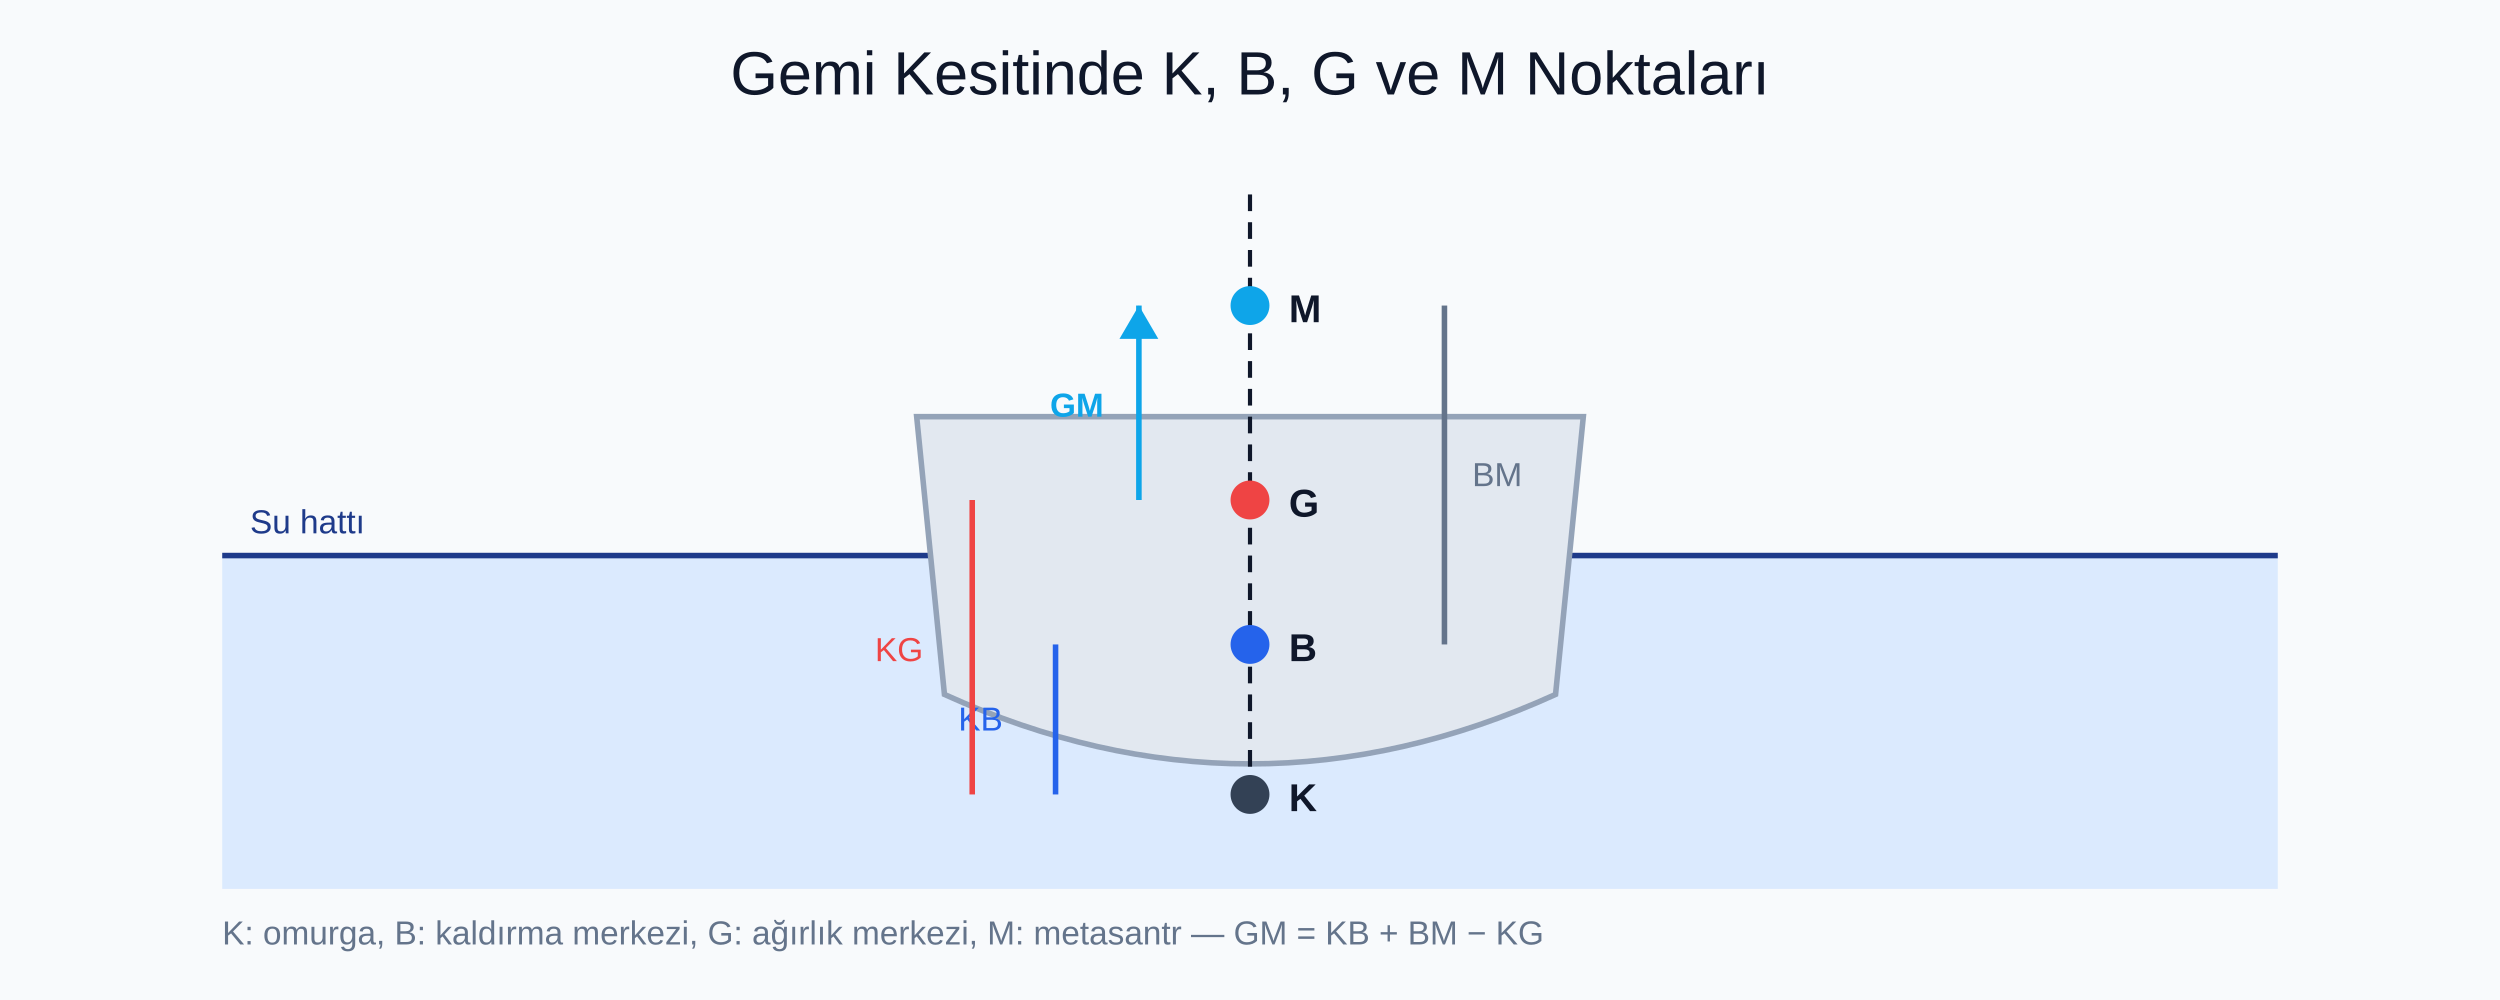
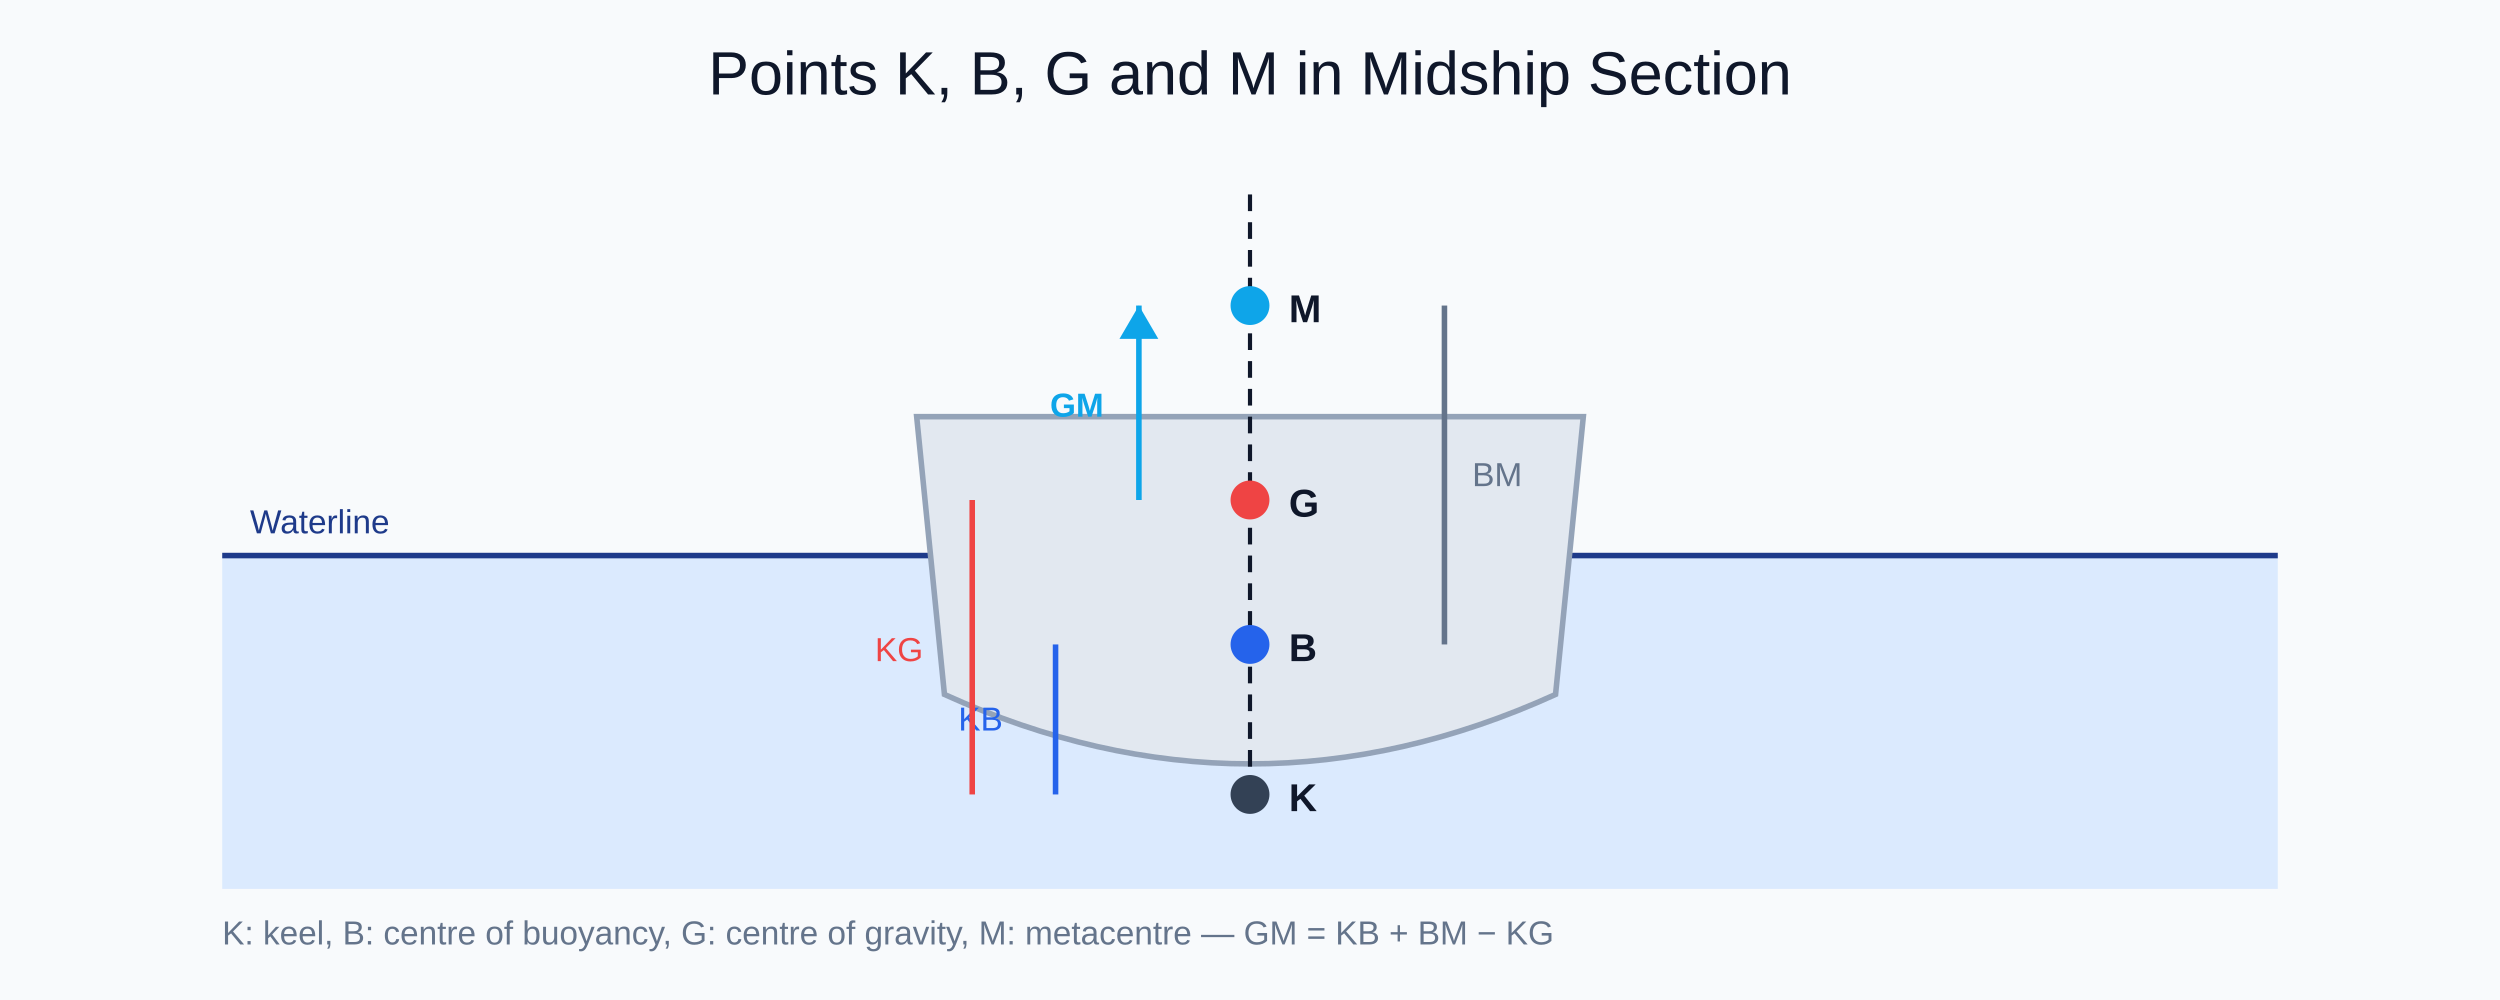
<svg xmlns="http://www.w3.org/2000/svg" width="900" height="360" viewBox="0 0 900 360">
  <rect width="900" height="360" fill="#f8fafc" />
-   <text x="450" y="34" text-anchor="middle" font-size="22" font-family="Arial" fill="#0f172a">Gemi Kesitinde K, B, G ve M Noktaları</text>
+   <text x="450" y="34" text-anchor="middle" font-size="22" font-family="Arial" fill="#0f172a">Points K, B, G and M in Midship Section</text>
  <rect x="80" y="200" width="740" height="120" fill="#dbeafe" />
  <line x1="80" y1="200" x2="820" y2="200" stroke="#1e3a8a" stroke-width="2" />
-   <text x="90" y="192" font-size="12" font-family="Arial" fill="#1e3a8a">Su hattı</text>
+   <text x="90" y="192" font-size="12" font-family="Arial" fill="#1e3a8a">Waterline</text>
  <path d="M330 150 L570 150 L560 250 Q450 300 340 250 Z" fill="#e2e8f0" stroke="#94a3b8" stroke-width="2" />
  <line x1="450" y1="70" x2="450" y2="290" stroke="#0f172a" stroke-width="1.5" stroke-dasharray="6 4" />
  <circle cx="450" cy="286" r="7" fill="#334155" />
  <text x="464" y="292" font-size="14" font-weight="bold" font-family="Arial" fill="#0f172a">K</text>
  <circle cx="450" cy="232" r="7" fill="#2563eb" />
  <text x="464" y="238" font-size="14" font-weight="bold" font-family="Arial" fill="#0f172a">B</text>
  <circle cx="450" cy="180" r="7" fill="#ef4444" />
  <text x="464" y="186" font-size="14" font-weight="bold" font-family="Arial" fill="#0f172a">G</text>
  <circle cx="450" cy="110" r="7" fill="#0ea5e9" />
  <text x="464" y="116" font-size="14" font-weight="bold" font-family="Arial" fill="#0f172a">M</text>
  <line x1="380" y1="286" x2="380" y2="232" stroke="#2563eb" stroke-width="2" />
  <text x="345" y="263" font-size="12" font-family="Arial" fill="#2563eb">KB</text>
  <line x1="350" y1="286" x2="350" y2="180" stroke="#ef4444" stroke-width="2" />
  <text x="315" y="238" font-size="12" font-family="Arial" fill="#ef4444">KG</text>
  <line x1="410" y1="180" x2="410" y2="110" stroke="#0ea5e9" stroke-width="2" />
  <path d="M410 110 L403 122 L417 122 Z" fill="#0ea5e9" />
  <text x="378" y="150" font-size="12" font-weight="bold" font-family="Arial" fill="#0ea5e9">GM</text>
  <line x1="520" y1="232" x2="520" y2="110" stroke="#64748b" stroke-width="2" />
  <text x="530" y="175" font-size="12" font-family="Arial" fill="#64748b">BM</text>
-   <text x="80" y="340" font-size="12" font-family="Arial" fill="#64748b">K: omurga, B: kaldırma merkezi, G: ağırlık merkezi, M: metasantr — GM = KB + BM − KG</text>
+   <text x="80" y="340" font-size="12" font-family="Arial" fill="#64748b">K: keel, B: centre of buoyancy, G: centre of gravity, M: metacentre — GM = KB + BM − KG</text>
</svg>
